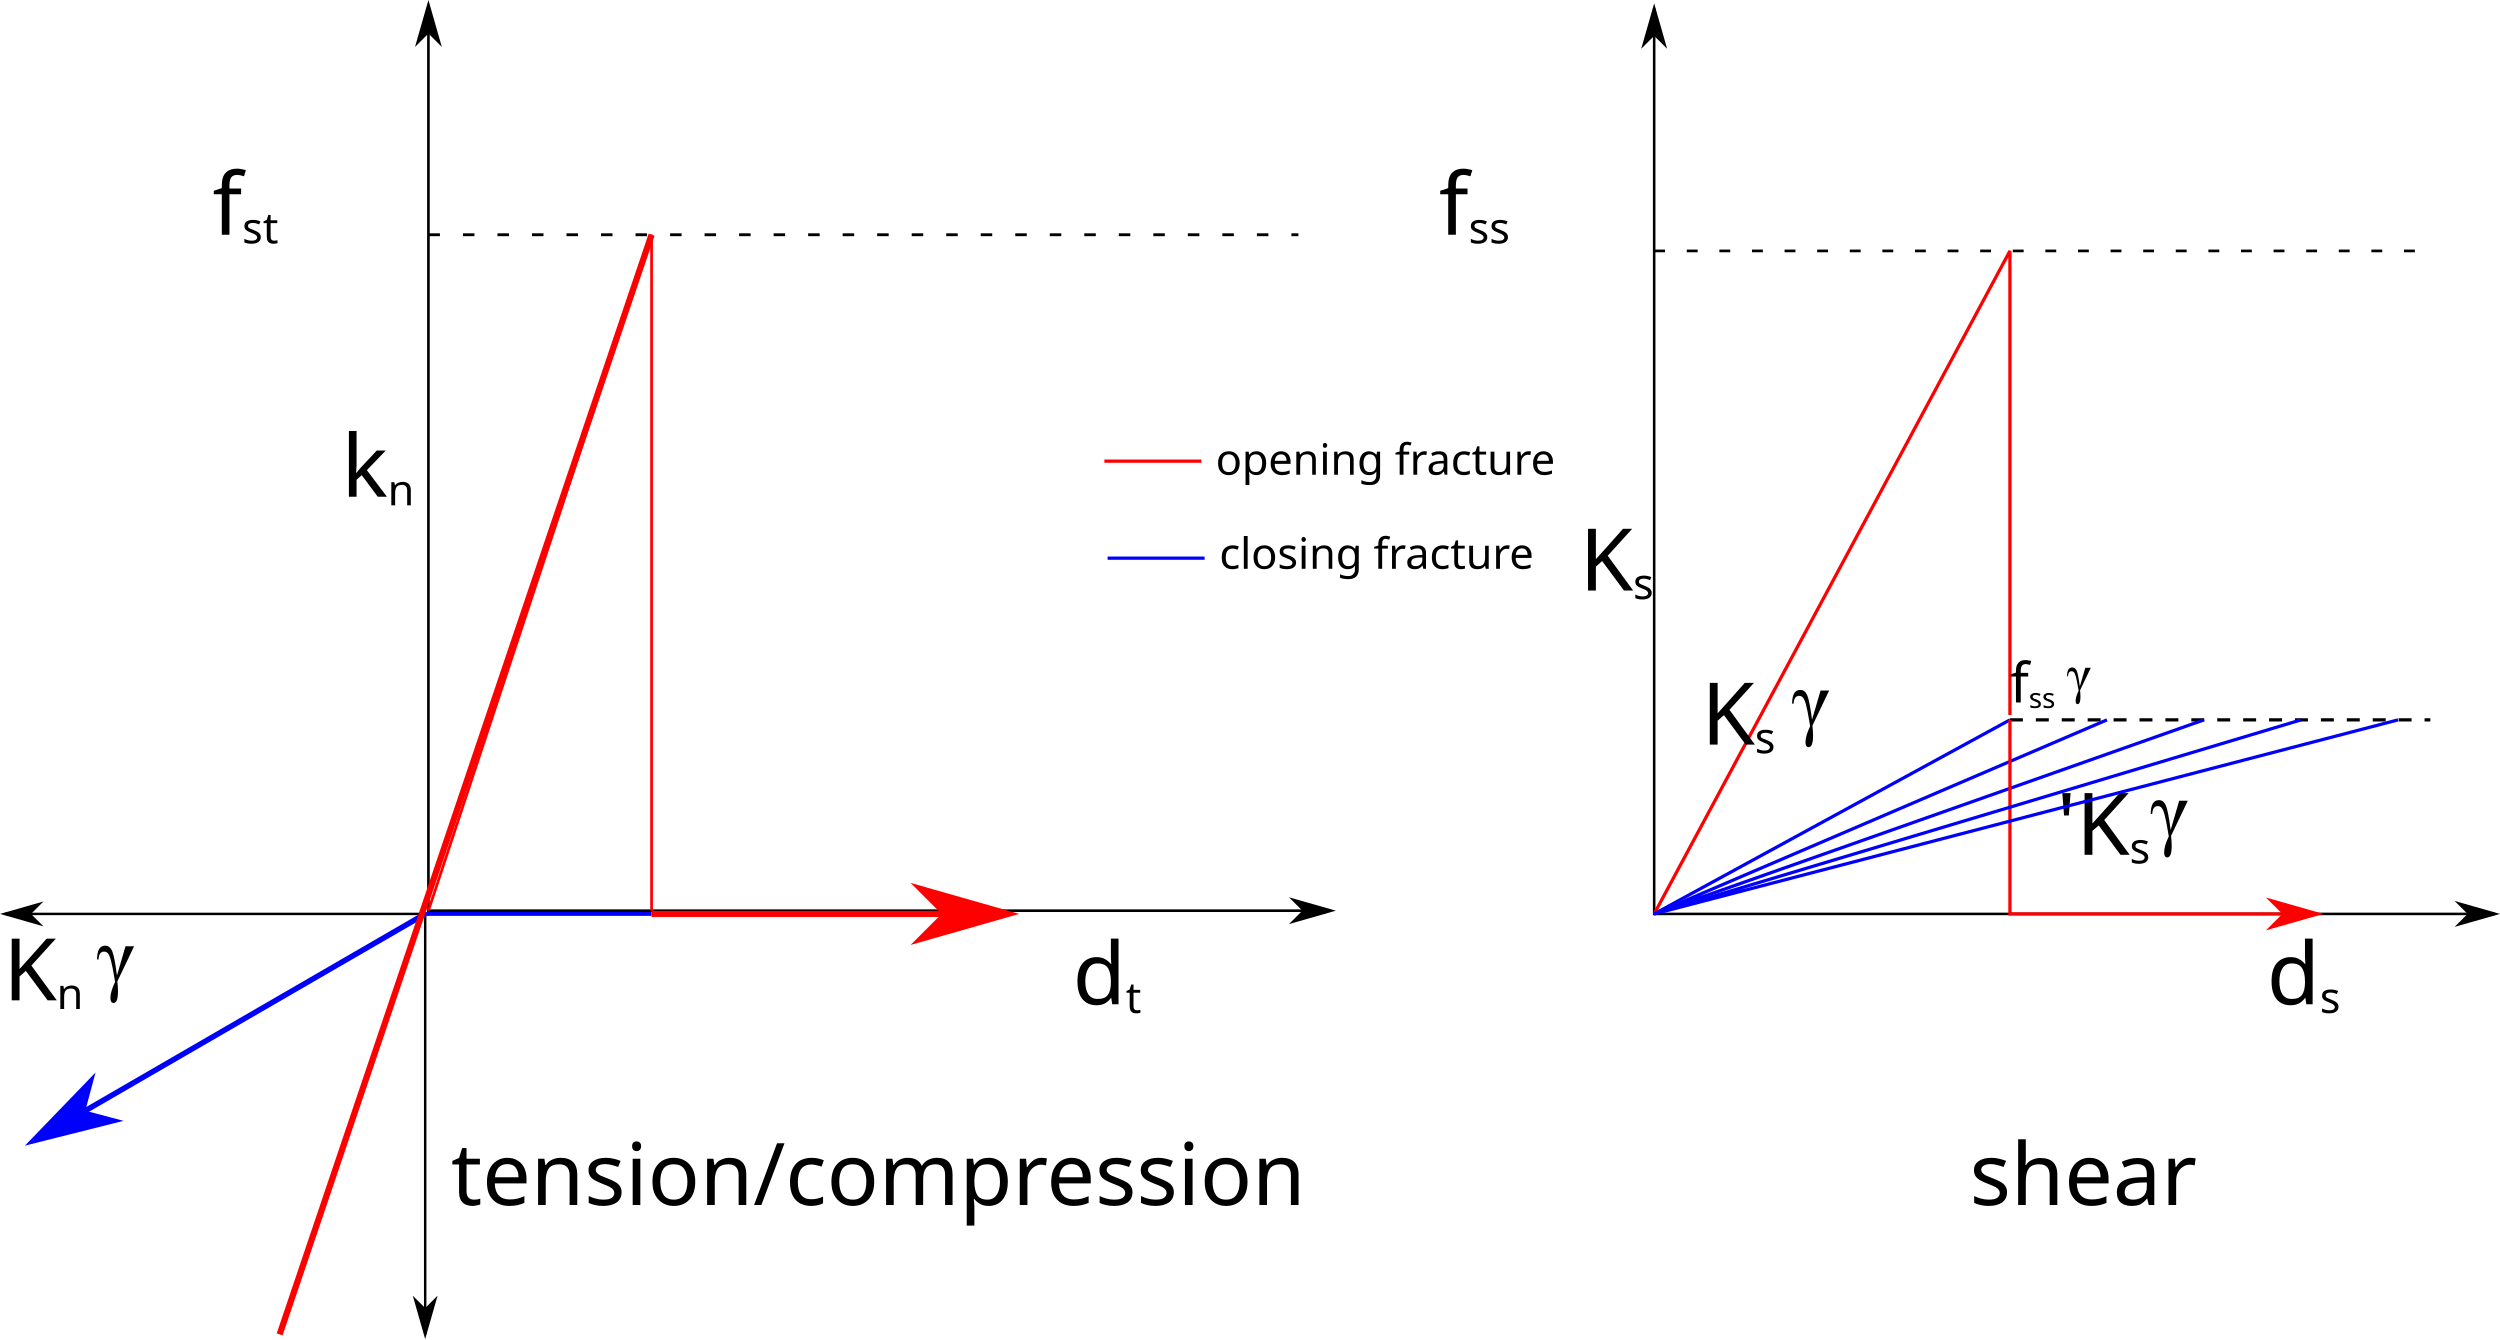
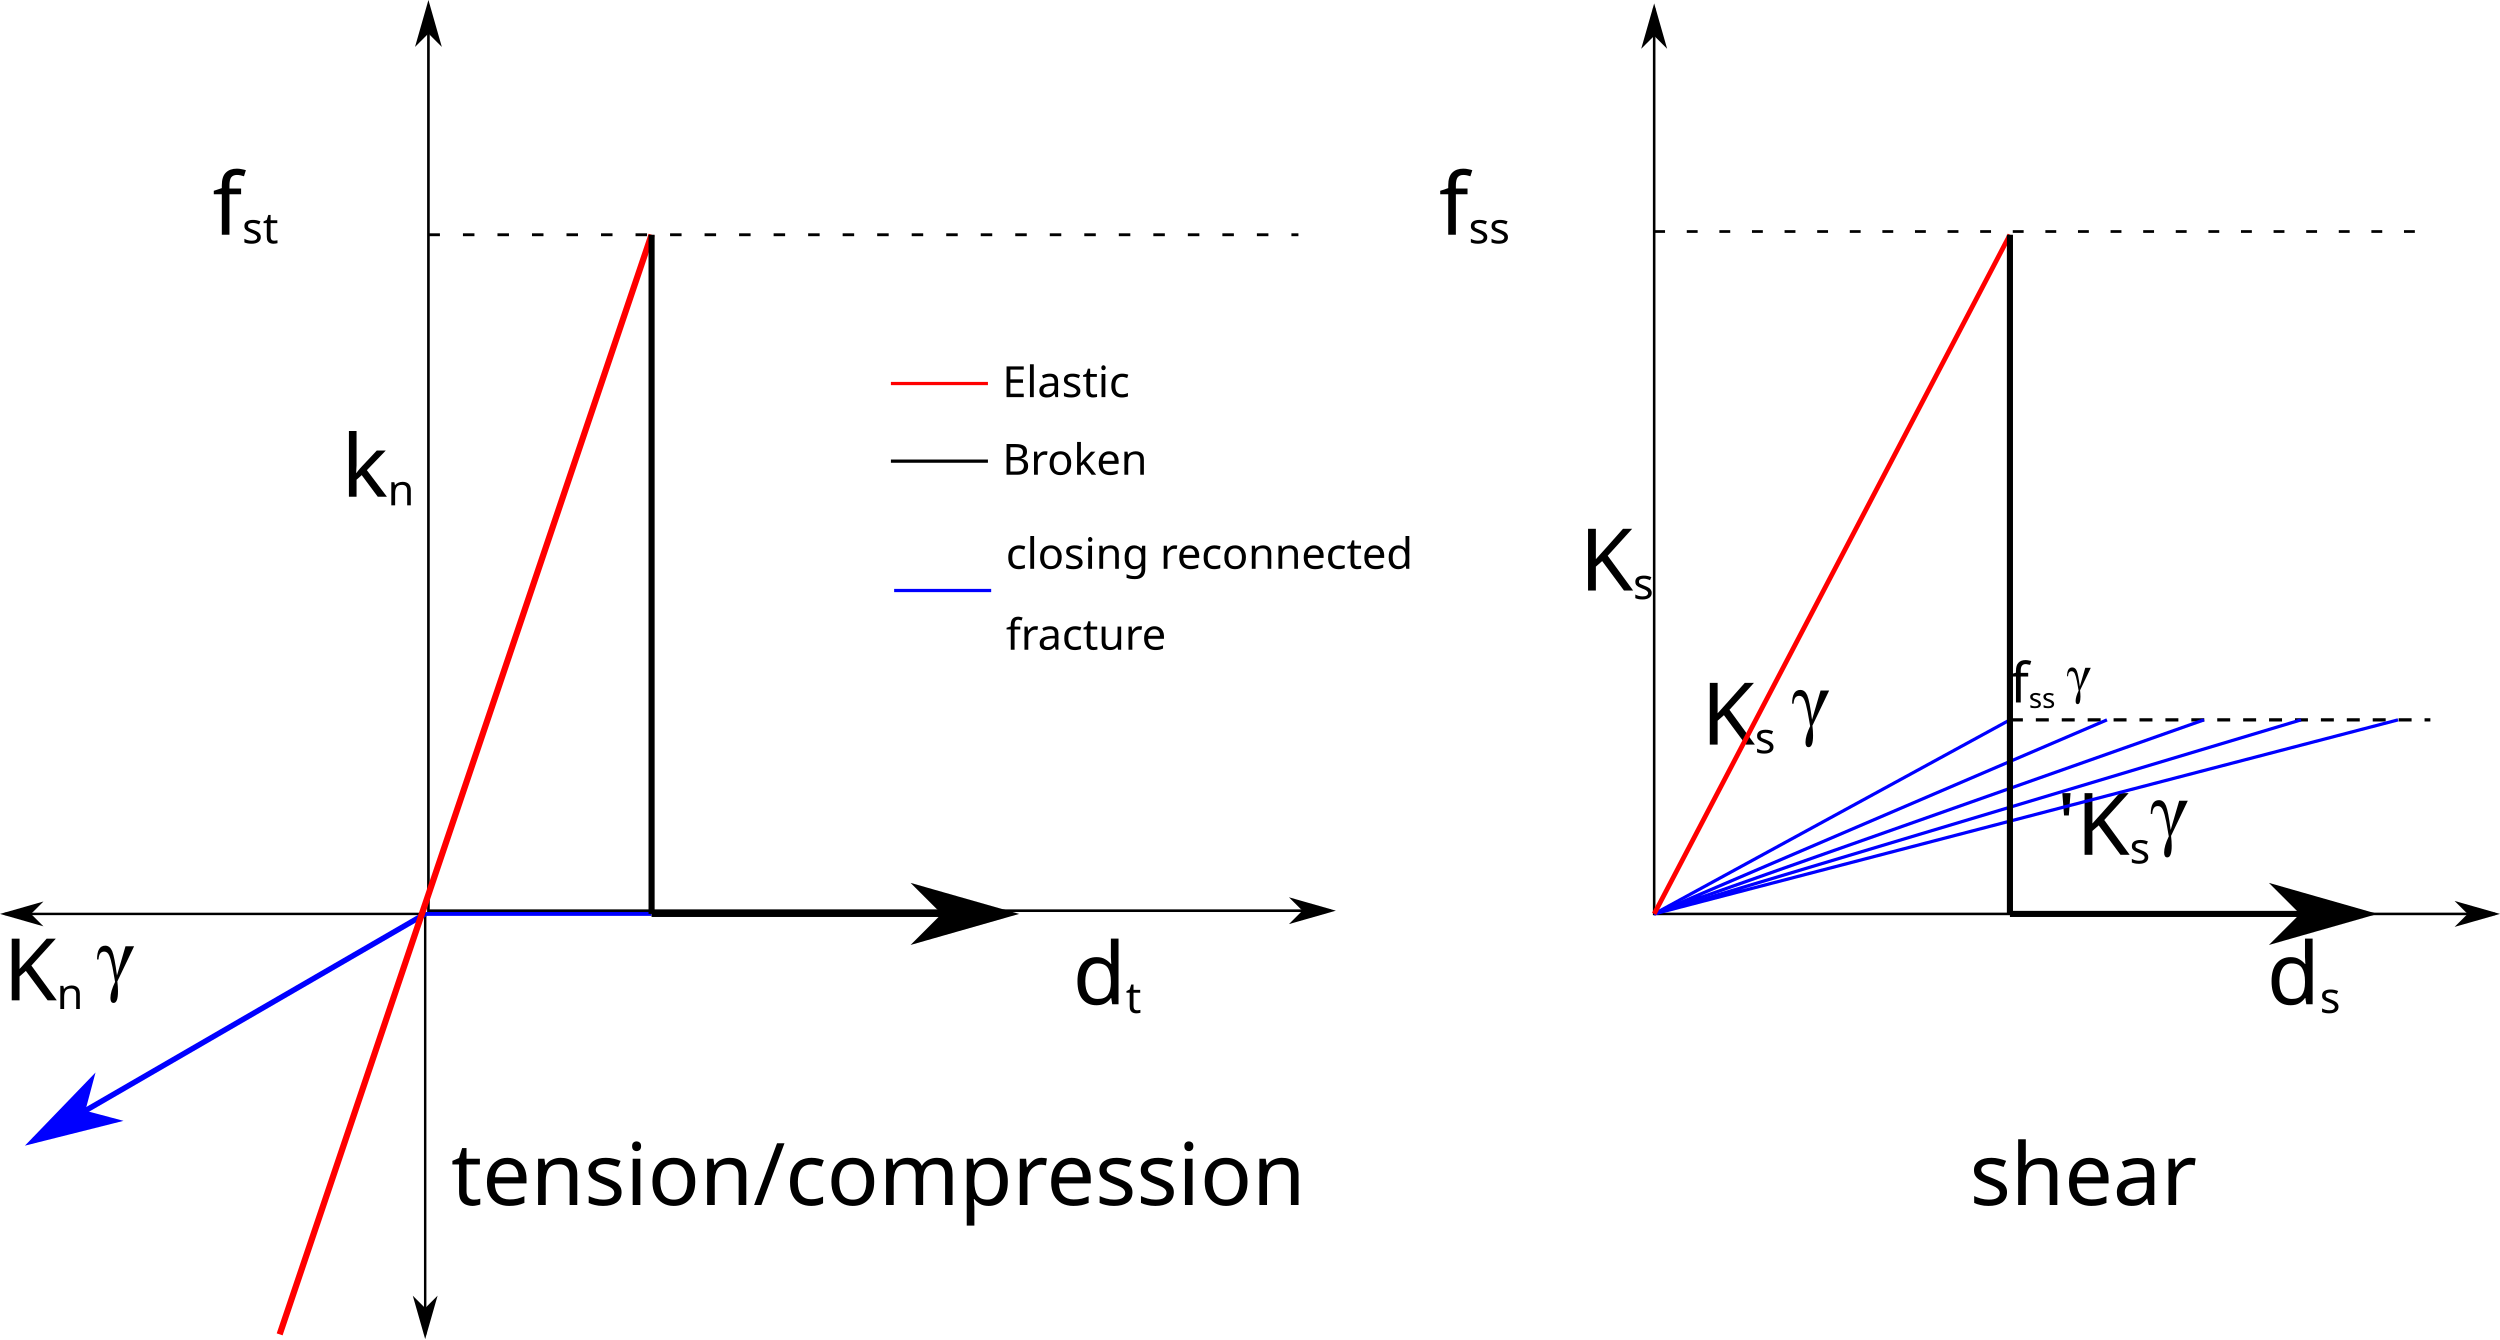
<svg xmlns="http://www.w3.org/2000/svg" width="204.522mm" height="109.551mm" viewBox="0 0 204.522 109.551" version="1.1" id="svg8">
  <defs id="defs2">
    <marker orient="auto" refY="0" refX="0" id="marker5109" style="overflow:visible">
      <path id="path5107" d="M 0,0 5,-5 -12.5,0 5,5 Z" style="fill:#ff0000;fill-opacity:1;fill-rule:evenodd;stroke:#ff0000;stroke-width:1pt;stroke-opacity:1" transform="matrix(-0.8,0,0,-0.8,-10,0)" />
    </marker>
    <marker orient="auto" refY="0" refX="0" id="marker5009" style="overflow:visible">
      <path id="path5007" d="M 0,0 5,-5 -12.5,0 5,5 Z" style="fill:#000000;fill-opacity:1;fill-rule:evenodd;stroke:#000000;stroke-width:1pt;stroke-opacity:1" transform="matrix(0.8,0,0,0.8,10,0)" />
    </marker>
    <marker style="overflow:visible" id="marker4891" refX="0" refY="0" orient="auto">
-       <path transform="matrix(0.8,0,0,0.8,10,0)" style="fill:#ff0000;fill-opacity:1;fill-rule:evenodd;stroke:#ff0000;stroke-width:1pt;stroke-opacity:1" d="M 0,0 5,-5 -12.5,0 5,5 Z" id="path4889" />
+       <path transform="matrix(0.8,0,0,0.8,10,0)" style="fill:#000000;fill-opacity:1;fill-rule:evenodd;stroke:#000000;stroke-width:1pt;stroke-opacity:1" d="M 0,0 5,-5 -12.5,0 5,5 Z" id="path4889" />
    </marker>
    <marker style="overflow:visible" id="marker4803" refX="0" refY="0" orient="auto">
      <path transform="matrix(-0.8,0,0,-0.8,-10,0)" style="fill:#ff0000;fill-opacity:1;fill-rule:evenodd;stroke:#ff0000;stroke-width:1pt;stroke-opacity:1" d="M 0,0 5,-5 -12.5,0 5,5 Z" id="path4801" />
    </marker>
    <marker style="overflow:visible" id="marker4761" refX="0" refY="0" orient="auto">
      <path transform="matrix(-0.8,0,0,-0.8,-10,0)" style="fill:#ff0000;fill-opacity:1;fill-rule:evenodd;stroke:#ff0000;stroke-width:1pt;stroke-opacity:1" d="M 0,0 5,-5 -12.5,0 5,5 Z" id="path4759" />
    </marker>
    <marker orient="auto" refY="0" refX="0" id="marker4594" style="overflow:visible">
      <path id="path4592" d="M 0,0 5,-5 -12.5,0 5,5 Z" style="fill:#0000ff;fill-opacity:1;fill-rule:evenodd;stroke:#0000ff;stroke-width:1pt;stroke-opacity:1" transform="matrix(-0.8,0,0,-0.8,-10,0)" />
    </marker>
    <marker orient="auto" refY="0" refX="0" id="marker4524" style="overflow:visible">
      <path id="path4522" d="M 0,0 5,-5 -12.5,0 5,5 Z" style="fill:#0000ff;fill-opacity:1;fill-rule:evenodd;stroke:#0000ff;stroke-width:1pt;stroke-opacity:1" transform="matrix(0.8,0,0,0.8,10,0)" />
    </marker>
    <marker orient="auto" refY="0" refX="0" id="marker4488" style="overflow:visible">
      <path id="path4486" d="M 0,0 5,-5 -12.5,0 5,5 Z" style="fill:#0000ff;fill-opacity:1;fill-rule:evenodd;stroke:#0000ff;stroke-width:1pt;stroke-opacity:1" transform="matrix(0.8,0,0,0.8,10,0)" />
    </marker>
    <marker style="overflow:visible" id="marker5132" refX="0" refY="0" orient="auto">
      <path transform="matrix(0.8,0,0,0.8,10,0)" style="fill:#000000;fill-opacity:1;fill-rule:evenodd;stroke:#000000;stroke-width:1pt;stroke-opacity:1" d="M 0,0 5,-5 -12.5,0 5,5 Z" id="path5130" />
    </marker>
    <marker style="overflow:visible" id="marker5080" refX="0" refY="0" orient="auto">
      <path transform="matrix(-0.8,0,0,-0.8,-10,0)" style="fill:#000000;fill-opacity:1;fill-rule:evenodd;stroke:#000000;stroke-width:1pt;stroke-opacity:1" d="M 0,0 5,-5 -12.5,0 5,5 Z" id="path5078" />
    </marker>
    <marker orient="auto" refY="0" refX="0" id="Arrow1Lend" style="overflow:visible">
      <path id="path4274" d="M 0,0 5,-5 -12.5,0 5,5 Z" style="fill:#000000;fill-opacity:1;fill-rule:evenodd;stroke:#000000;stroke-width:1pt;stroke-opacity:1" transform="matrix(-0.8,0,0,-0.8,-10,0)" />
    </marker>
    <marker orient="auto" refY="0" refX="0" id="Arrow1Lstart" style="overflow:visible">
      <path id="path4271" d="M 0,0 5,-5 -12.5,0 5,5 Z" style="fill:#000000;fill-opacity:1;fill-rule:evenodd;stroke:#000000;stroke-width:1pt;stroke-opacity:1" transform="matrix(0.8,0,0,0.8,10,0)" />
    </marker>
    <marker orient="auto" refY="0" refX="0" id="Arrow1Lstart-3" style="overflow:visible">
      <path id="path4271-6" d="M 0,0 5,-5 -12.5,0 5,5 Z" style="fill:#000000;fill-opacity:1;fill-rule:evenodd;stroke:#000000;stroke-width:1pt;stroke-opacity:1" transform="matrix(0.8,0,0,0.8,10,0)" />
    </marker>
    <marker orient="auto" refY="0" refX="0" id="Arrow1Lend-7" style="overflow:visible">
      <path id="path4274-5" d="M 0,0 5,-5 -12.5,0 5,5 Z" style="fill:#000000;fill-opacity:1;fill-rule:evenodd;stroke:#000000;stroke-width:1pt;stroke-opacity:1" transform="matrix(-0.8,0,0,-0.8,-10,0)" />
    </marker>
+     <marker style="overflow:visible" id="marker4891-5" refX="0" refY="0" orient="auto">
+       <path transform="matrix(0.8,0,0,0.8,10,0)" style="fill:#000000;fill-opacity:1;fill-rule:evenodd;stroke:#000000;stroke-width:1pt;stroke-opacity:1" d="M 0,0 5,-5 -12.5,0 5,5 Z" id="path4889-6" />
+     </marker>
  </defs>
  <g id="layer1" transform="translate(24.20077,-10.56638)">
    <path style="fill:none;stroke:#000000;stroke-width:0.216;stroke-linecap:butt;stroke-linejoin:miter;stroke-miterlimit:4;stroke-dasharray:none;stroke-opacity:1;marker-start:url(#Arrow1Lstart);marker-end:url(#Arrow1Lend)" d="M 10.848,10.986 V 85.069 H 84.667" id="path4269" />
-     <path style="fill:none;stroke:#ff0000;stroke-width:0.222px;stroke-linecap:butt;stroke-linejoin:miter;stroke-opacity:1" d="M 10.848,85.069 29.104,29.771 V 85.069" id="path4585" />
    <path style="fill:none;stroke:#000000;stroke-width:0.235;stroke-linecap:butt;stroke-linejoin:miter;stroke-miterlimit:4;stroke-dasharray:0.941, 1.883;stroke-dashoffset:0;stroke-opacity:1" d="M 10.848,29.771 H 82.021" id="path4587" />
    <text xml:space="preserve" style="font-style:normal;font-weight:normal;font-size:7.056px;line-height:6.615px;font-family:sans-serif;text-align:center;letter-spacing:0px;word-spacing:0px;text-anchor:middle;fill:#000000;fill-opacity:1;stroke:none;stroke-width:0.265px;stroke-linecap:butt;stroke-linejoin:miter;stroke-opacity:1" x="17.727" y="51.202" id="text4783">
      <tspan id="tspan4781" x="17.727" y="51.202" style="stroke-width:0.265px">k<tspan style="font-size:3.528px;baseline-shift:sub" id="tspan4785">n</tspan>
      </tspan>
    </text>
    <path style="fill:none;stroke:#000000;stroke-width:0.209;stroke-linecap:butt;stroke-linejoin:miter;stroke-miterlimit:4;stroke-dasharray:none;stroke-opacity:1;marker-start:url(#Arrow1Lstart-3);marker-end:url(#Arrow1Lend-7)" d="m 111.125,11.25 v 74.083 h 68.792" id="path4269-3" />
-     <path style="fill:none;stroke:#000000;stroke-width:0.222;stroke-linecap:butt;stroke-linejoin:miter;stroke-miterlimit:4;stroke-dasharray:0.889, 1.778;stroke-dashoffset:0;stroke-opacity:1" d="M 111.125,31.094 H 174.625" id="path4587-6" />
+     <path style="fill:none;stroke:#000000;stroke-width:0.222;stroke-linecap:butt;stroke-linejoin:miter;stroke-miterlimit:4;stroke-dasharray:0.889, 1.778;stroke-dashoffset:0;stroke-opacity:1" d="M 111.125,29.506 H 174.625" id="path4587-6" />
    <text xml:space="preserve" style="font-style:normal;font-weight:normal;font-size:7.056px;line-height:6.615px;font-family:sans-serif;text-align:center;letter-spacing:0px;word-spacing:0px;text-anchor:middle;fill:#000000;fill-opacity:1;stroke:none;stroke-width:0.265px;stroke-linecap:butt;stroke-linejoin:miter;stroke-opacity:1" x="119.062" y="58.876" id="text4783-2">
      <tspan id="tspan4781-9" x="119.062" y="58.876" style="stroke-width:0.265px">K<tspan style="font-size:3.528px;baseline-shift:sub" id="tspan5213">s</tspan>
      </tspan>
    </text>
    <text xml:space="preserve" style="font-style:normal;font-weight:normal;font-size:7.056px;line-height:6.615px;font-family:sans-serif;text-align:center;letter-spacing:0px;word-spacing:0px;text-anchor:middle;fill:#000000;fill-opacity:1;stroke:none;stroke-width:0.265px;stroke-linecap:butt;stroke-linejoin:miter;stroke-opacity:1" x="6.879" y="29.771" id="text5217">
      <tspan id="tspan5215" x="6.879" y="29.771" style="stroke-width:0.265px">f<tspan style="font-size:3.528px;baseline-shift:sub" id="tspan5219">st</tspan>
      </tspan>
    </text>
    <text xml:space="preserve" style="font-style:normal;font-weight:normal;font-size:7.056px;line-height:6.615px;font-family:sans-serif;text-align:center;letter-spacing:0px;word-spacing:0px;text-anchor:middle;fill:#000000;fill-opacity:1;stroke:none;stroke-width:0.265px;stroke-linecap:butt;stroke-linejoin:miter;stroke-opacity:1" x="107.421" y="29.771" id="text5217-2">
      <tspan id="tspan5215-7" x="107.421" y="29.771" style="stroke-width:0.265px">f<tspan style="font-size:3.528px;baseline-shift:sub;stroke-width:0.265px" id="tspan5219-0">ss</tspan>
      </tspan>
    </text>
    <text xml:space="preserve" style="font-style:normal;font-weight:normal;font-size:7.056px;line-height:6.615px;font-family:sans-serif;text-align:center;letter-spacing:0px;word-spacing:0px;text-anchor:middle;fill:#000000;fill-opacity:1;stroke:none;stroke-width:0.265px;stroke-linecap:butt;stroke-linejoin:miter;stroke-opacity:1" x="77.363" y="92.728" id="text5217-9">
      <tspan id="tspan5215-3" x="77.363" y="92.728" style="stroke-width:0.265px">d<tspan style="font-size:3.528px;baseline-shift:sub;stroke-width:0.265px" id="tspan5219-6">t</tspan>
      </tspan>
    </text>
    <text xml:space="preserve" style="font-style:normal;font-weight:normal;font-size:7.056px;line-height:6.615px;font-family:sans-serif;text-align:center;letter-spacing:0px;word-spacing:0px;text-anchor:middle;fill:#000000;fill-opacity:1;stroke:none;stroke-width:0.265px;stroke-linecap:butt;stroke-linejoin:miter;stroke-opacity:1" x="175.259" y="92.728" id="text5217-9-0">
      <tspan id="tspan5215-3-6" x="175.259" y="92.728" style="stroke-width:0.265px">d<tspan style="font-size:3.528px;baseline-shift:sub;stroke-width:0.265px" id="tspan5219-6-2">s</tspan>
      </tspan>
    </text>
-     <path style="fill:none;stroke:#ff0000;stroke-width:0.268px;stroke-linecap:butt;stroke-linejoin:miter;stroke-opacity:1" d="M 111.125,85.333 140.229,31.094 v 37.968" id="path5660" />
    <path style="fill:#0000ff;stroke:#0000ff;stroke-width:0.265px;stroke-linecap:butt;stroke-linejoin:miter;stroke-opacity:1" d="m 111.125,85.333 29.104,-15.875" id="path5662" />
    <path style="fill:none;stroke:#000000;stroke-width:0.265;stroke-linecap:butt;stroke-linejoin:miter;stroke-miterlimit:4;stroke-dasharray:1.06, 1.06;stroke-dashoffset:0;stroke-opacity:1" d="M 140.229,69.458 H 174.625" id="path5664" />
    <path style="fill:none;stroke:#0000ff;stroke-width:0.265px;stroke-linecap:butt;stroke-linejoin:miter;stroke-opacity:1" d="m 148.167,69.458 -37.042,15.875 44.979,-15.875" id="path5666" />
    <text xml:space="preserve" style="font-style:normal;font-weight:normal;font-size:7.056px;line-height:6.615px;font-family:sans-serif;text-align:center;letter-spacing:0px;word-spacing:0px;text-anchor:middle;fill:#000000;fill-opacity:1;stroke:none;stroke-width:0.265px;stroke-linecap:butt;stroke-linejoin:miter;stroke-opacity:1" x="129.02" y="71.479" id="text4783-2-6">
      <tspan id="tspan4781-9-1" x="129.02" y="71.479" style="stroke-width:0.265px">K<tspan style="font-size:3.528px;baseline-shift:sub;stroke-width:0.265px" id="tspan5213-8">s</tspan>
      </tspan>
    </text>
    <text xml:space="preserve" style="font-style:normal;font-variant:normal;font-weight:normal;font-stretch:normal;font-size:7.056px;line-height:6.615px;font-family:'Accanthis ADF Std No3';-inkscape-font-specification:'Accanthis ADF Std No3';text-align:center;letter-spacing:0px;word-spacing:0px;text-anchor:middle;fill:none;stroke:#000000;stroke-width:0.265px;stroke-linecap:butt;stroke-linejoin:miter;stroke-opacity:1" x="52.917" y="5.958" id="text5693">
      <tspan id="tspan5691" x="52.917" y="11.03" style="font-style:normal;font-variant:normal;font-weight:normal;font-stretch:normal;font-family:'Accanthis ADF Std No3';-inkscape-font-specification:'Accanthis ADF Std No3';stroke-width:0.265px" />
    </text>
    <path style="font-style:normal;font-weight:normal;font-size:2050.278px;font-family:'Times New Roman';fill:#000000;fill-opacity:1;stroke:none;stroke-width:0.003px;stroke-linecap:butt;stroke-linejoin:miter;stroke-opacity:1" d="m 124.738,67.056 h 0.703 l -1.369,2.872 c 0.034,0.307 0.051,0.576 0.051,0.806 -1e-5,0.64 -0.12,0.959 -0.359,0.959 -0.173,-2e-6 -0.26,-0.134 -0.26,-0.403 0,-0.351 0.127,-0.79 0.382,-1.318 -0.05,-0.328 -0.12,-0.723 -0.21,-1.185 -0.09,-0.462 -0.182,-0.793 -0.277,-0.994 -0.094,-0.2 -0.229,-0.3 -0.405,-0.3 -0.287,3e-6 -0.44,0.214 -0.461,0.642 h -0.123 c 0,-0.751 0.223,-1.127 0.669,-1.127 0.257,3e-6 0.448,0.152 0.574,0.456 0.125,0.304 0.254,0.965 0.386,1.982 z" id="text2175" />
    <text xml:space="preserve" style="font-style:normal;font-weight:normal;font-size:4.523px;line-height:4.241px;font-family:sans-serif;text-align:center;letter-spacing:0px;word-spacing:0px;text-anchor:middle;fill:#000000;fill-opacity:1;stroke:none;stroke-width:0.17px;stroke-linecap:butt;stroke-linejoin:miter;stroke-opacity:1" x="149.138" y="68.034" id="text4783-2-6-0">
      <tspan id="tspan4781-9-1-9" x="149.138" y="68.034" style="stroke-width:0.17px">f<tspan style="font-size:2.262px;baseline-shift:sub;stroke-width:0.17px" id="tspan5213-8-3">ss</tspan>
      </tspan>
    </text>
    <path style="font-style:normal;font-weight:normal;font-size:2050.278px;font-family:'Times New Roman';fill:#000000;fill-opacity:1;stroke:none;stroke-width:0.002px;stroke-linecap:butt;stroke-linejoin:miter;stroke-opacity:1" d="m 146.393,65.199 h 0.451 l -0.878,1.841 c 0.022,0.197 0.033,0.369 0.033,0.517 -1e-5,0.41 -0.077,0.615 -0.23,0.615 -0.111,-10e-7 -0.166,-0.086 -0.166,-0.258 0,-0.225 0.082,-0.506 0.245,-0.845 -0.032,-0.21 -0.077,-0.463 -0.135,-0.76 -0.058,-0.296 -0.117,-0.509 -0.177,-0.637 -0.06,-0.128 -0.147,-0.193 -0.259,-0.193 -0.184,2e-6 -0.282,0.137 -0.296,0.412 h -0.079 c 0,-0.482 0.143,-0.722 0.429,-0.722 0.165,2e-6 0.287,0.097 0.368,0.292 0.08,0.195 0.163,0.618 0.247,1.271 z" id="text2175-6" />
    <path style="fill:none;stroke:#000000;stroke-width:0.2;stroke-linecap:butt;stroke-linejoin:miter;stroke-miterlimit:4;stroke-dasharray:none;stroke-opacity:1;marker-start:url(#marker5132);marker-end:url(#marker5080)" d="M 10.583,119.729 V 85.333 H -23.812" id="path5070" />
    <path style="fill:none;stroke:#0000ff;stroke-width:0.45;stroke-linecap:butt;stroke-linejoin:miter;stroke-miterlimit:4;stroke-dasharray:none;stroke-opacity:1;marker-end:url(#marker4594)" d="M 10.583,85.333 -21.407,103.854" id="path5428" />
    <text xml:space="preserve" style="font-style:normal;font-weight:normal;font-size:7.056px;line-height:6.615px;font-family:sans-serif;text-align:center;letter-spacing:0px;word-spacing:0px;text-anchor:middle;fill:#000000;fill-opacity:1;stroke:none;stroke-width:0.265px;stroke-linecap:butt;stroke-linejoin:miter;stroke-opacity:1" x="-9.65" y="92.401" id="text4783-2-6-3-9-6">
      <tspan id="tspan4781-9-1-5-1-7" x="-9.65" y="92.401" style="stroke-width:0.265px">K<tspan style="font-size:3.528px;baseline-shift:sub;stroke-width:0.265px" id="tspan5213-8-6-2-5">n</tspan>
      </tspan>
    </text>
    <path style="font-style:normal;font-weight:normal;font-size:2050.278px;font-family:'Times New Roman';fill:#000000;fill-opacity:1;stroke:none;stroke-width:0.003px;stroke-linecap:butt;stroke-linejoin:miter;stroke-opacity:1" d="m -13.933,87.979 h 0.703 l -1.369,2.872 c 0.034,0.307 0.051,0.576 0.051,0.806 -10e-6,0.64 -0.12,0.959 -0.359,0.959 -0.173,-3e-6 -0.26,-0.134 -0.26,-0.403 0,-0.351 0.127,-0.79 0.382,-1.318 -0.05,-0.328 -0.12,-0.723 -0.21,-1.185 -0.09,-0.462 -0.182,-0.793 -0.277,-0.994 -0.094,-0.2 -0.229,-0.3 -0.405,-0.3 -0.287,3e-6 -0.44,0.214 -0.461,0.642 h -0.123 c 0,-0.751 0.223,-1.127 0.669,-1.127 0.257,3e-6 0.448,0.152 0.574,0.456 0.125,0.304 0.254,0.965 0.386,1.982 z" id="text2175-2-7-3" />
    <path style="fill:none;stroke:#0000ff;stroke-width:0;stroke-linecap:butt;stroke-linejoin:miter;stroke-miterlimit:4;stroke-dasharray:none;stroke-opacity:1" d="m 26.338,85.333 -15.995,3e-6" id="path5428-5" />
    <path style="fill:none;stroke:#0000ff;stroke-width:0.319;stroke-linecap:butt;stroke-linejoin:miter;stroke-miterlimit:4;stroke-dasharray:none;stroke-opacity:1" d="m 29.104,85.333 -18.521,2e-6" id="path5428-6" />
    <text xml:space="preserve" style="font-style:normal;font-weight:normal;font-size:7.056px;line-height:6.615px;font-family:sans-serif;text-align:start;letter-spacing:0px;word-spacing:0px;text-anchor:start;fill:#000000;fill-opacity:1;stroke:none;stroke-width:0.265px;stroke-linecap:butt;stroke-linejoin:miter;stroke-opacity:1" x="12.7" y="109.146" id="text5548">
      <tspan id="tspan5546" x="12.7" y="109.146" style="text-align:start;text-anchor:start;stroke-width:0.265px">tension/compression</tspan>
    </text>
    <text xml:space="preserve" style="font-style:normal;font-weight:normal;font-size:7.056px;line-height:6.615px;font-family:sans-serif;text-align:center;letter-spacing:0px;word-spacing:0px;text-anchor:middle;fill:#000000;fill-opacity:1;stroke:none;stroke-width:0.265px;stroke-linecap:butt;stroke-linejoin:miter;stroke-opacity:1" x="150.812" y="109.146" id="text5552">
      <tspan id="tspan5550" x="150.812" y="109.146" style="stroke-width:0.265px">shear</tspan>
    </text>
    <text xml:space="preserve" style="font-style:normal;font-weight:normal;font-size:7.056px;line-height:6.615px;font-family:sans-serif;text-align:center;letter-spacing:0px;word-spacing:0px;text-anchor:middle;fill:#000000;fill-opacity:1;stroke:none;stroke-width:0.265px;stroke-linecap:butt;stroke-linejoin:miter;stroke-opacity:1" x="158.889" y="80.495" id="text4783-2-6-3-3">
      <tspan id="tspan4781-9-1-5-6" x="158.889" y="80.495" style="stroke-width:0.265px">'K<tspan style="font-size:3.528px;baseline-shift:sub;stroke-width:0.265px" id="tspan5213-8-6-7">s</tspan>
      </tspan>
    </text>
    <path style="font-style:normal;font-weight:normal;font-size:2050.278px;font-family:'Times New Roman';fill:#000000;fill-opacity:1;stroke:none;stroke-width:0.003px;stroke-linecap:butt;stroke-linejoin:miter;stroke-opacity:1" d="m 154.078,76.073 h 0.703 l -1.369,2.872 c 0.034,0.307 0.051,0.576 0.051,0.806 -1e-5,0.64 -0.12,0.959 -0.359,0.959 -0.173,-2e-6 -0.26,-0.134 -0.26,-0.403 0,-0.351 0.127,-0.79 0.382,-1.318 -0.05,-0.328 -0.12,-0.723 -0.21,-1.185 -0.09,-0.462 -0.182,-0.793 -0.277,-0.994 -0.094,-0.2 -0.229,-0.3 -0.405,-0.3 -0.287,3e-6 -0.44,0.214 -0.461,0.642 h -0.123 c 0,-0.751 0.223,-1.127 0.669,-1.127 0.257,3e-6 0.448,0.152 0.574,0.456 0.125,0.304 0.254,0.965 0.386,1.982 z" id="text2175-2-3" />
-     <path style="fill:#ff0000;stroke:#ff0000;stroke-width:0.5;stroke-linecap:butt;stroke-linejoin:miter;stroke-miterlimit:4;stroke-dasharray:none;stroke-opacity:1;marker-start:url(#marker4891)" d="m 58.208,85.333 -29.104,2e-6" id="path5428-6-3" />
+     <path style="fill:#000000;stroke:#000000;stroke-width:0.5;stroke-linecap:butt;stroke-linejoin:miter;stroke-miterlimit:4;stroke-dasharray:none;stroke-opacity:1;marker-start:url(#marker4891)" d="m 58.208,85.333 -29.104,2e-6" id="path5428-6-3" />
    <path style="fill:none;stroke:#ff0000;stroke-width:0.511;stroke-linecap:butt;stroke-linejoin:miter;stroke-miterlimit:4;stroke-dasharray:none;stroke-opacity:1" d="M 29.104,29.771 -1.323,119.729" id="path4983" />
-     <path style="fill:#ff0000;stroke:#ff0000;stroke-width:0.265px;stroke-linecap:butt;stroke-linejoin:miter;stroke-opacity:1" d="m 66.146,48.292 h 7.938" id="path5239" />
-     <path style="fill:#0000ff;stroke:#0000ff;stroke-width:0.265px;stroke-linecap:butt;stroke-linejoin:miter;stroke-opacity:1" d="m 66.41,56.229 h 7.938" id="path5239-7" />
-     <text xml:space="preserve" style="font-style:normal;font-weight:normal;font-size:7.056px;line-height:6.615px;font-family:sans-serif;text-align:start;letter-spacing:0px;word-spacing:0px;text-anchor:start;fill:#000000;fill-opacity:1;stroke:none;stroke-width:0.265px;stroke-linecap:butt;stroke-linejoin:miter;stroke-opacity:1" x="75.263" y="49.407" id="text5548-5">
-       <tspan id="tspan5546-3" x="75.263" y="49.407" style="font-style:normal;font-variant:normal;font-weight:normal;font-stretch:normal;font-size:3.528px;line-height:1.75px;font-family:sans-serif;font-variant-ligatures:normal;font-variant-position:normal;font-variant-caps:normal;font-variant-numeric:normal;font-variant-alternates:normal;font-variant-east-asian:normal;font-feature-settings:normal;text-indent:0;text-align:start;text-decoration:none;text-decoration-line:none;text-decoration-style:solid;text-decoration-color:#000000;letter-spacing:0px;word-spacing:0px;text-transform:none;writing-mode:lr-tb;direction:ltr;text-orientation:mixed;dominant-baseline:auto;baseline-shift:baseline;text-anchor:start;white-space:normal;shape-padding:0;opacity:1;vector-effect:none;fill:#000000;fill-opacity:1;stroke:none;stroke-width:0.07px;stroke-linecap:butt;stroke-linejoin:miter;stroke-miterlimit:4;stroke-dasharray:none;stroke-dashoffset:0;stroke-opacity:1">opening fracture</tspan>
+     <path style="fill:#000000;stroke:#000000;stroke-width:0.265px;stroke-linecap:butt;stroke-linejoin:miter;stroke-opacity:1" d="m 48.683,48.292 h 7.938" id="path5239" />
+     <path style="fill:#0000ff;stroke:#0000ff;stroke-width:0.265px;stroke-linecap:butt;stroke-linejoin:miter;stroke-opacity:1" d="m 48.948,58.875 h 7.938" id="path5239-7" />
+     <text xml:space="preserve" style="font-style:normal;font-weight:normal;font-size:7.056px;line-height:6.615px;font-family:sans-serif;text-align:start;letter-spacing:0px;word-spacing:0px;text-anchor:start;fill:#000000;fill-opacity:1;stroke:none;stroke-width:0.265px;stroke-linecap:butt;stroke-linejoin:miter;stroke-opacity:1" x="57.801" y="49.407" id="text5548-5">
+       <tspan id="tspan5546-3" x="57.801" y="49.407" style="font-style:normal;font-variant:normal;font-weight:normal;font-stretch:normal;font-size:3.528px;line-height:1.75px;font-family:sans-serif;font-variant-ligatures:normal;font-variant-position:normal;font-variant-caps:normal;font-variant-numeric:normal;font-variant-alternates:normal;font-variant-east-asian:normal;font-feature-settings:normal;text-indent:0;text-align:start;text-decoration:none;text-decoration-line:none;text-decoration-style:solid;text-decoration-color:#000000;letter-spacing:0px;word-spacing:0px;text-transform:none;writing-mode:lr-tb;direction:ltr;text-orientation:mixed;dominant-baseline:auto;baseline-shift:baseline;text-anchor:start;white-space:normal;shape-padding:0;opacity:1;vector-effect:none;fill:#000000;fill-opacity:1;stroke:none;stroke-width:0.07px;stroke-linecap:butt;stroke-linejoin:miter;stroke-miterlimit:4;stroke-dasharray:none;stroke-dashoffset:0;stroke-opacity:1">Broken</tspan>
    </text>
-     <text xml:space="preserve" style="font-style:normal;font-weight:normal;font-size:7.056px;line-height:6.615px;font-family:sans-serif;text-align:start;letter-spacing:0px;word-spacing:0px;text-anchor:start;fill:#000000;fill-opacity:1;stroke:none;stroke-width:0.265px;stroke-linecap:butt;stroke-linejoin:miter;stroke-opacity:1" x="75.561" y="57.104" id="text5548-5-5">
-       <tspan id="tspan5546-3-6" x="75.561" y="57.104" style="font-style:normal;font-variant:normal;font-weight:normal;font-stretch:normal;font-size:3.528px;line-height:1.75px;font-family:sans-serif;font-variant-ligatures:normal;font-variant-position:normal;font-variant-caps:normal;font-variant-numeric:normal;font-variant-alternates:normal;font-variant-east-asian:normal;font-feature-settings:normal;text-indent:0;text-align:start;text-decoration:none;text-decoration-line:none;text-decoration-style:solid;text-decoration-color:#000000;letter-spacing:0px;word-spacing:0px;text-transform:none;writing-mode:lr-tb;direction:ltr;text-orientation:mixed;dominant-baseline:auto;baseline-shift:baseline;text-anchor:start;white-space:normal;shape-padding:0;opacity:1;vector-effect:none;fill:#000000;fill-opacity:1;stroke:none;stroke-width:0.07px;stroke-linecap:butt;stroke-linejoin:miter;stroke-miterlimit:4;stroke-dasharray:none;stroke-dashoffset:0;stroke-opacity:1">closing fracture</tspan>
+     <text xml:space="preserve" style="font-style:normal;font-weight:normal;font-size:7.056px;line-height:6.615px;font-family:sans-serif;text-align:start;letter-spacing:0px;word-spacing:0px;text-anchor:start;fill:#000000;fill-opacity:1;stroke:none;stroke-width:0.265px;stroke-linecap:butt;stroke-linejoin:miter;stroke-opacity:1" x="58.099" y="57.104" id="text5548-5-5">
+       <tspan id="tspan5546-3-6" x="58.099" y="57.104" style="font-style:normal;font-variant:normal;font-weight:normal;font-stretch:normal;font-size:3.528px;line-height:1.75px;font-family:sans-serif;font-variant-ligatures:normal;font-variant-position:normal;font-variant-caps:normal;font-variant-numeric:normal;font-variant-alternates:normal;font-variant-east-asian:normal;font-feature-settings:normal;text-indent:0;text-align:start;text-decoration:none;text-decoration-line:none;text-decoration-style:solid;text-decoration-color:#000000;letter-spacing:0px;word-spacing:0px;text-transform:none;writing-mode:lr-tb;direction:ltr;text-orientation:mixed;dominant-baseline:auto;baseline-shift:baseline;text-anchor:start;white-space:normal;shape-padding:0;opacity:1;vector-effect:none;fill:#000000;fill-opacity:1;stroke:none;stroke-width:0.07px;stroke-linecap:butt;stroke-linejoin:miter;stroke-miterlimit:4;stroke-dasharray:none;stroke-dashoffset:0;stroke-opacity:1">closing reconnected</tspan>
+       <tspan x="58.099" y="63.719" style="font-style:normal;font-variant:normal;font-weight:normal;font-stretch:normal;font-size:3.528px;line-height:1.75px;font-family:sans-serif;font-variant-ligatures:normal;font-variant-position:normal;font-variant-caps:normal;font-variant-numeric:normal;font-variant-alternates:normal;font-variant-east-asian:normal;font-feature-settings:normal;text-indent:0;text-align:start;text-decoration:none;text-decoration-line:none;text-decoration-style:solid;text-decoration-color:#000000;letter-spacing:0px;word-spacing:0px;text-transform:none;writing-mode:lr-tb;direction:ltr;text-orientation:mixed;dominant-baseline:auto;baseline-shift:baseline;text-anchor:start;white-space:normal;shape-padding:0;opacity:1;vector-effect:none;fill:#000000;fill-opacity:1;stroke:none;stroke-width:0.07px;stroke-linecap:butt;stroke-linejoin:miter;stroke-miterlimit:4;stroke-dasharray:none;stroke-dashoffset:0;stroke-opacity:1" id="tspan4440">fracture</tspan>
    </text>
-     <path style="fill:none;stroke:#ff0000;stroke-width:0.265;stroke-linecap:butt;stroke-linejoin:miter;stroke-opacity:1;stroke-miterlimit:4;stroke-dasharray:none;stroke-dashoffset:0;marker-end:url(#marker5109)" d="m 140.229,69.458 v 15.875 l 25.135,0" id="path4999" />
    <path style="fill:none;stroke:#0000ff;stroke-width:0.265px;stroke-linecap:butt;stroke-linejoin:miter;stroke-opacity:1" d="m 164.042,69.458 -52.917,15.875 60.854,-15.875" id="path5668" />
+     <path style="fill:#ff0000;stroke:#ff0000;stroke-width:0.265px;stroke-linecap:butt;stroke-linejoin:miter;stroke-opacity:1" d="m 48.683,41.942 h 7.938" id="path5239-3" />
+     <text xml:space="preserve" style="font-style:normal;font-weight:normal;font-size:7.056px;line-height:6.615px;font-family:sans-serif;text-align:start;letter-spacing:0px;word-spacing:0px;text-anchor:start;fill:#000000;fill-opacity:1;stroke:none;stroke-width:0.265px;stroke-linecap:butt;stroke-linejoin:miter;stroke-opacity:1" x="57.801" y="43.057" id="text5548-5-6">
+       <tspan id="tspan5546-3-7" x="57.801" y="43.057" style="font-style:normal;font-variant:normal;font-weight:normal;font-stretch:normal;font-size:3.528px;line-height:1.75px;font-family:sans-serif;font-variant-ligatures:normal;font-variant-position:normal;font-variant-caps:normal;font-variant-numeric:normal;font-variant-alternates:normal;font-variant-east-asian:normal;font-feature-settings:normal;text-indent:0;text-align:start;text-decoration:none;text-decoration-line:none;text-decoration-style:solid;text-decoration-color:#000000;letter-spacing:0px;word-spacing:0px;text-transform:none;writing-mode:lr-tb;direction:ltr;text-orientation:mixed;dominant-baseline:auto;baseline-shift:baseline;text-anchor:start;white-space:normal;shape-padding:0;opacity:1;vector-effect:none;fill:#000000;fill-opacity:1;stroke:none;stroke-width:0.07px;stroke-linecap:butt;stroke-linejoin:miter;stroke-miterlimit:4;stroke-dasharray:none;stroke-dashoffset:0;stroke-opacity:1">Elastic</tspan>
+     </text>
+     <path style="fill:none;stroke:#000000;stroke-width:0.5;stroke-linecap:butt;stroke-linejoin:miter;stroke-opacity:1;stroke-miterlimit:4;stroke-dasharray:none" d="m 29.104,29.771 v 55.562" id="path4577" />
+     <path style="fill:none;stroke:#ff0000;stroke-width:0.393;stroke-linecap:butt;stroke-linejoin:miter;stroke-miterlimit:4;stroke-dasharray:none;stroke-opacity:1" d="M 140.229,29.771 111.125,85.333" id="path4983-5" />
+     <path style="fill:none;stroke:#000000;stroke-width:0.5;stroke-linecap:butt;stroke-linejoin:miter;stroke-miterlimit:4;stroke-dasharray:none;stroke-opacity:1" d="m 140.229,29.771 v 55.562" id="path4577-3" />
+     <path style="fill:#000000;stroke:#000000;stroke-width:0.5;stroke-linecap:butt;stroke-linejoin:miter;stroke-miterlimit:4;stroke-dasharray:none;stroke-opacity:1;marker-start:url(#marker4891-5)" d="m 169.333,85.333 -29.104,2e-6" id="path5428-6-3-2" />
  </g>
</svg>
